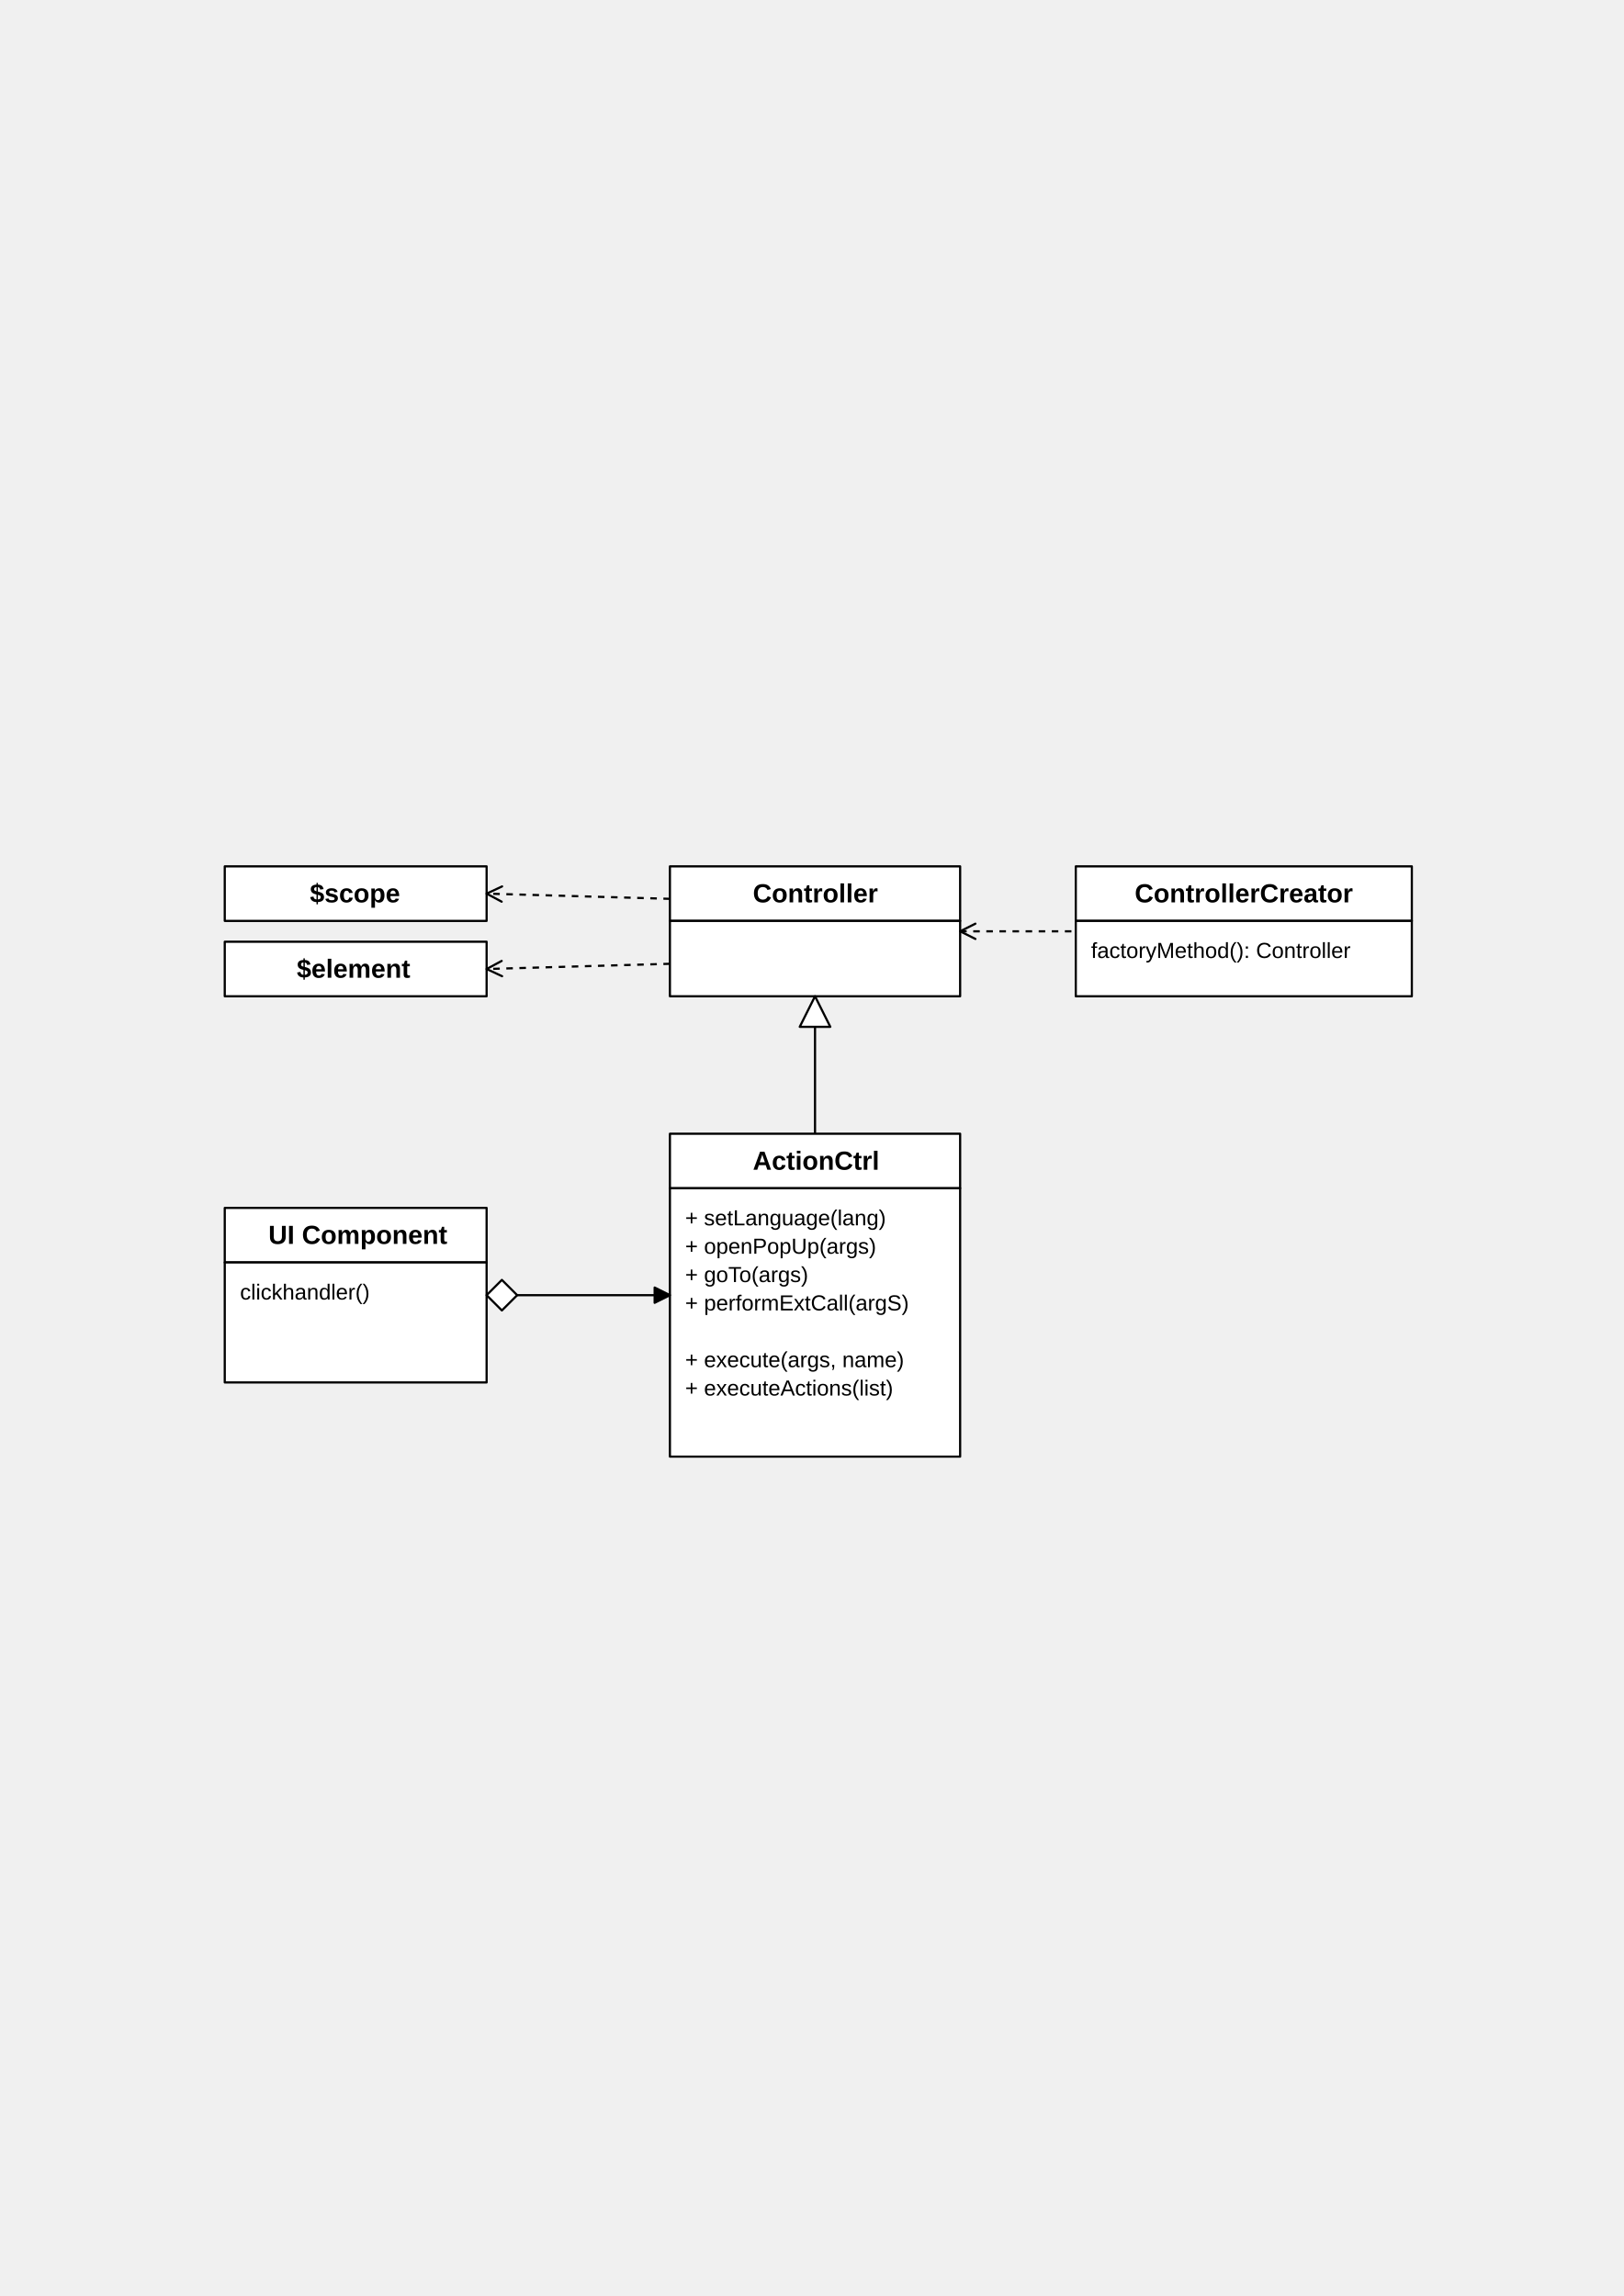
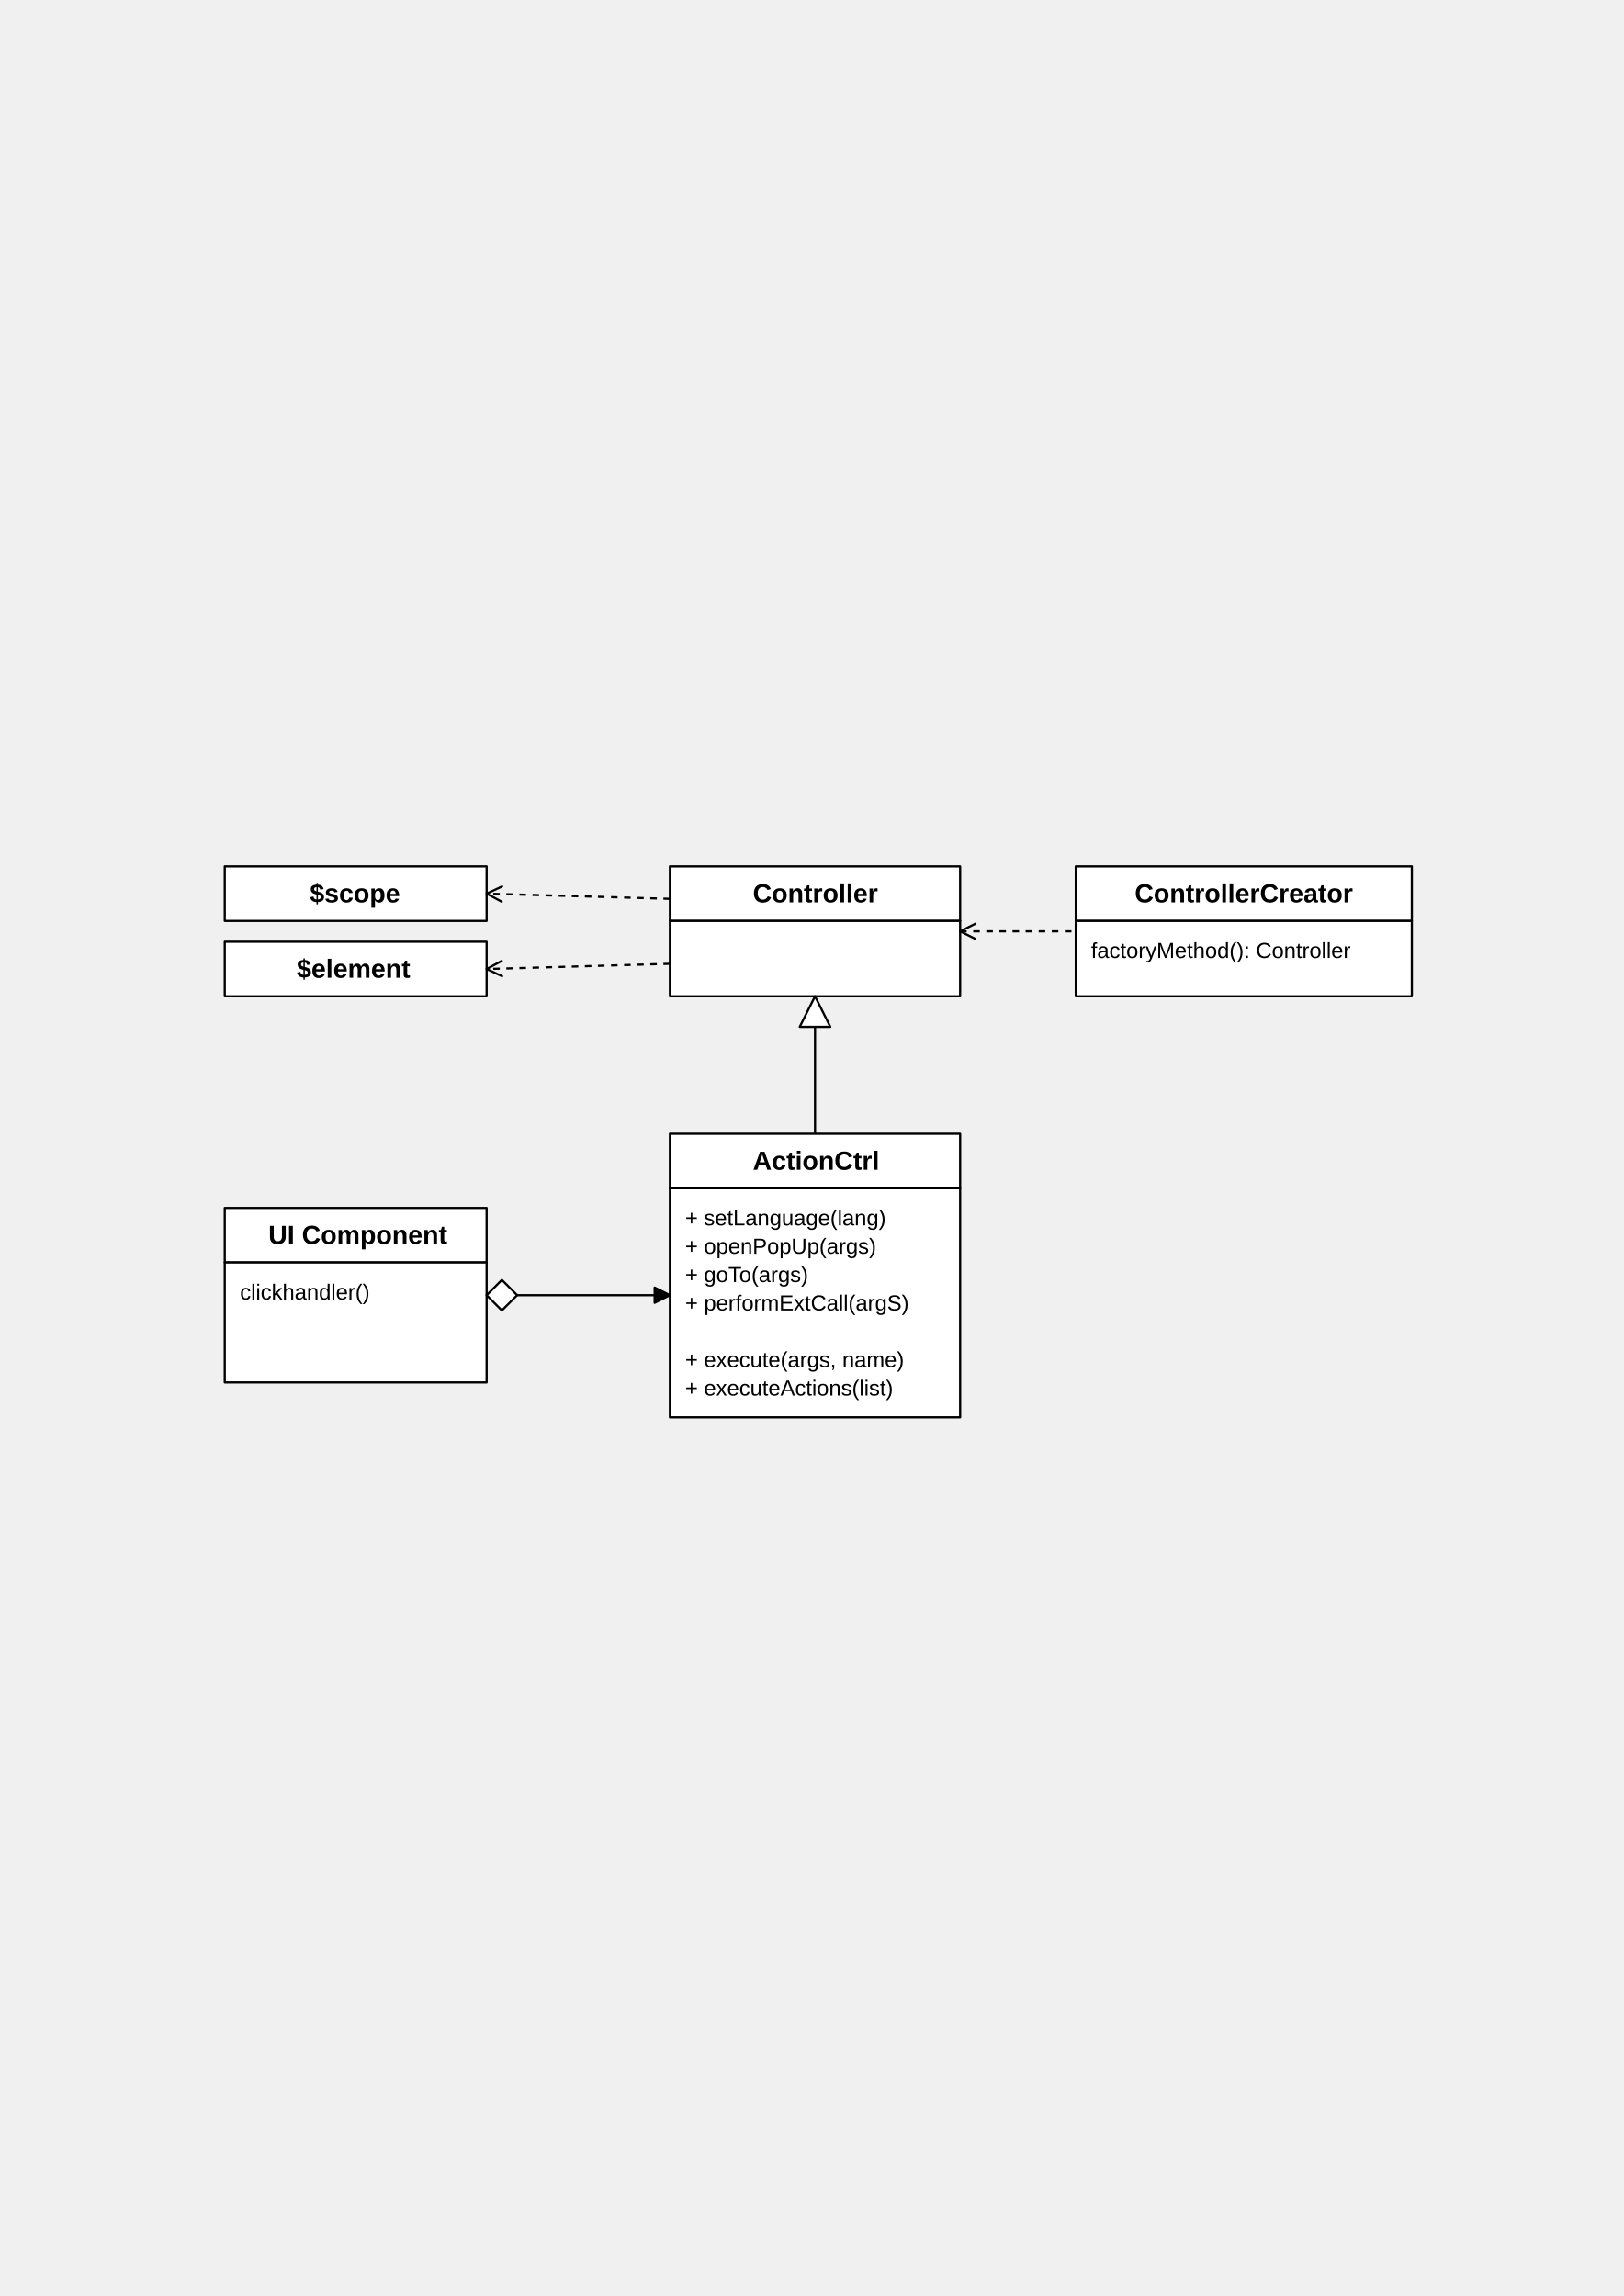
<svg xmlns="http://www.w3.org/2000/svg" width="744.094" height="1052.362" id="svg4812" version="1.1">
  <defs id="defs4814">
    <marker style="overflow:visible" refX="14" refY="7" markerUnits="userSpaceOnUse" orient="auto" id="id146" markerHeight="14" viewBox="0 0 14.0 14.0" preserveAspectRatio="xMidYMid meet" markerWidth="14" overflow="visible">
      <path style="fill:none;stroke:#000000;stroke-width:1;stroke-linecap:round;stroke-linejoin:round" d="M 7,3.5 14,7 7,10.5" id="path679" />
    </marker>
    <marker style="overflow:visible" refX="14" refY="7" markerUnits="userSpaceOnUse" orient="auto" id="id145" markerHeight="14" viewBox="0 0 14.0 14.0" preserveAspectRatio="xMidYMid meet" markerWidth="14" overflow="visible">
      <path style="fill:none;stroke:#000000;stroke-width:1;stroke-linecap:round;stroke-linejoin:round" d="M 7,3.5 14,7 7,10.5" id="path676" />
    </marker>
    <clipPath id="id144">
      <path id="path1363" d="M 0,0 120,0 120,25 0,25 z" />
    </clipPath>
    <clipPath id="id141">
      <path id="path1351" d="M 0,0 120,0 120,25 0,25 z" />
    </clipPath>
    <marker style="overflow:visible" refX="0" refY="7" markerUnits="userSpaceOnUse" orient="auto" id="id138" markerHeight="14" viewBox="0 0 14.0 14.0" preserveAspectRatio="xMidYMid meet" markerWidth="14" overflow="visible">
      <path style="fill:none;stroke:#000000;stroke-width:1;stroke-linecap:round;stroke-linejoin:round" d="M 7,3.5 0,7 7,10.5" id="path643" />
    </marker>
    <marker style="overflow:visible" refX="0" refY="7" markerUnits="userSpaceOnUse" orient="auto" id="id136" markerHeight="14" viewBox="0 0 14.0 14.0" preserveAspectRatio="xMidYMid meet" markerWidth="14" overflow="visible">
      <path style="fill:#ffffff;stroke:#000000;stroke-width:1;stroke-linecap:round;stroke-linejoin:round" d="M 0,7 7,0 14,7 7,14 z" id="path637" />
    </marker>
    <marker style="overflow:visible" refX="14" refY="7" markerUnits="userSpaceOnUse" orient="auto" id="id137" markerHeight="14" viewBox="0 0 14.0 14.0" preserveAspectRatio="xMidYMid meet" markerWidth="14" overflow="visible">
      <path style="fill:#000000;stroke:#000000;stroke-width:1;stroke-linecap:round;stroke-linejoin:round" d="M 7,3.5 14,7 7,10.5 z" id="path640" />
    </marker>
    <marker style="overflow:visible" refX="0" refY="7" markerUnits="userSpaceOnUse" orient="auto" id="id135" markerHeight="14" viewBox="0 0 14.0 14.0" preserveAspectRatio="xMidYMid meet" markerWidth="14" overflow="visible">
      <path style="fill:#ffffff;stroke:#000000;stroke-width:1;stroke-linecap:round;stroke-linejoin:round" d="M 14,0 0,7 14,14 z" id="path634" />
    </marker>
    <clipPath id="id133">
      <path id="path1326" d="M 0,0 133,0 133,25 0,25 z" />
    </clipPath>
    <clipPath id="id134">
      <path id="path1335" d="m 0,0 123,0 0,24.55 -123,0 z" />
    </clipPath>
    <clipPath id="id127">
      <path id="path1304" d="M 0,0 154,0 154,25 0,25 z" />
    </clipPath>
    <clipPath id="id128">
      <path id="path1313" d="m 0,0 144,0 0,24.55 -144,0 z" />
    </clipPath>
    <clipPath id="id121">
      <path id="path1272" d="M 0,0 133,0 133,25 0,25 z" />
    </clipPath>
    <clipPath id="id122">
      <path id="path1281" d="m 0,0 123,0 0,113 -123,0 z" />
    </clipPath>
    <clipPath id="id115">
      <path id="path1250" d="M 0,0 120,0 120,25 0,25 z" />
    </clipPath>
    <clipPath id="id116">
      <path id="path1259" d="M 0,0 110,0 110,45 0,45 z" />
    </clipPath>
  </defs>
  <g id="layer1">
    <g id="g1243" transform="translate(103,553.6372)">
      <path style="fill:#ffffff;fill-opacity:1;stroke:#000000;stroke-width:1;stroke-linejoin:round" d="M 0,0 120,0 120,25 0,25 0,0 z" id="id112" />
      <path style="fill:#ffffff;fill-opacity:1;stroke:#000000;stroke-width:1;stroke-linejoin:round" d="m 0,25 120,0 0,55 L 0,80 0,25 z" id="id114" />
      <g id="g1247">
        <clipPath id="clipPath4721">
          <path id="path4723" d="M 0,0 120,0 120,25 0,25 z" />
        </clipPath>
        <text style="font-size:12px;font-style:normal;font-weight:bold;text-decoration:none;fill:#000000;font-family:'Arial,Arial'" id="text1252" font-weight="bold" font-style="normal" text-decoration="none" clip-path="url(#id115)" font-size="12">
          <tspan id="tspan1254" textLength="79.0" y="16.5" xml:space="preserve" x="20">UI Component</tspan>
        </text>
      </g>
      <g id="g1256" transform="translate(5,30)">
        <clipPath id="clipPath4728">
          <path id="path4730" d="M 0,0 110,0 110,45 0,45 z" />
        </clipPath>
        <text style="font-size:10px;font-style:normal;font-weight:normal;text-decoration:none;fill:#000000;font-family:'Arial,Arial'" id="text1261" font-weight="normal" font-style="normal" text-decoration="none" clip-path="url(#id116)" font-size="10">
          <tspan id="tspan1263" textLength="64.0" y="12" xml:space="preserve" x="2">clickhandler()</tspan>
        </text>
      </g>
    </g>
    <g id="g1265" transform="translate(307,519.6372)">
      <path style="fill:#ffffff;fill-opacity:1;stroke:#000000;stroke-width:1;stroke-linejoin:round" d="M 0,0 133,0 133,25 0,25 0,0 z" id="id118" />
-       <path style="fill:#ffffff;fill-opacity:1;stroke:#000000;stroke-width:1;stroke-linejoin:round" d="m 0,25 133,0 0,123 L 0,148 0,25 z" id="id120" />
+       <path style="fill:#ffffff;fill-opacity:1;stroke:#000000;stroke-width:1;stroke-linejoin:round" d="m 0,25 133,0 0,105 -133,0 z" id="id120" />
      <g id="g1269">
        <clipPath id="clipPath4738">
          <path id="path4740" d="M 0,0 133,0 133,25 0,25 z" />
        </clipPath>
        <text style="font-size:12px;font-style:normal;font-weight:bold;text-decoration:none;fill:#000000;font-family:'Arial,Arial'" id="text1274" font-weight="bold" font-style="normal" text-decoration="none" clip-path="url(#id121)" font-size="12">
          <tspan id="tspan1276" textLength="56.0" y="16.5" xml:space="preserve" x="38">ActionCtrl</tspan>
        </text>
      </g>
      <g id="g1278" transform="translate(5,30)">
        <clipPath id="clipPath4745">
          <path id="path4747" d="m 0,0 123,0 0,113 -123,0 z" />
        </clipPath>
        <text style="font-size:10px;font-style:normal;font-weight:normal;text-decoration:none;fill:#000000;font-family:'Arial,Arial'" id="text1283" font-weight="normal" font-style="normal" text-decoration="none" clip-path="url(#id122)" font-size="10">
          <tspan id="tspan1285" textLength="97.0" y="12" xml:space="preserve" x="2">+ setLanguage(lang)</tspan>
          <tspan id="tspan1287" textLength="90.0" y="25" xml:space="preserve" x="2">+ openPopUp(args)</tspan>
          <tspan id="tspan1289" textLength="59.0" y="38" xml:space="preserve" x="2">+ goTo(args)</tspan>
          <tspan id="tspan1291" textLength="107.0" y="51" xml:space="preserve" x="2">+ performExtCall(argS)</tspan>
          <tspan id="tspan1293" textLength="105.0" y="77" xml:space="preserve" x="2">+ execute(args, name)</tspan>
          <tspan id="tspan1295" textLength="101.0" y="90" xml:space="preserve" x="2">+ executeActions(list)</tspan>
        </text>
      </g>
    </g>
    <g id="g1297" transform="translate(493,397.0872)">
      <path style="fill:#ffffff;fill-opacity:1;stroke:#000000;stroke-width:1;stroke-linejoin:round" d="M 0,0 154,0 154,25 0,25 0,0 z" id="id124" />
      <path style="fill:#ffffff;fill-opacity:1;stroke:#000000;stroke-width:1;stroke-linejoin:round" d="m 0,25 154,0 0,34.55 -154,0 L 0,25 z" id="id126" />
      <g id="g1301">
        <clipPath id="clipPath4760">
          <path id="path4762" d="M 0,0 154,0 154,25 0,25 z" />
        </clipPath>
        <text style="font-size:12px;font-style:normal;font-weight:bold;text-decoration:none;fill:#000000;font-family:'Arial,Arial'" id="text1306" font-weight="bold" font-style="normal" text-decoration="none" clip-path="url(#id127)" font-size="12">
          <tspan id="tspan1308" textLength="99.0" y="16.5" xml:space="preserve" x="27">ControllerCreator</tspan>
        </text>
      </g>
      <g id="g1310" transform="translate(5,30)">
        <clipPath id="clipPath4767">
          <path id="path4769" d="m 0,0 144,0 0,24.55 -144,0 z" />
        </clipPath>
        <text style="font-size:10px;font-style:normal;font-weight:normal;text-decoration:none;fill:#000000;font-family:'Arial,Arial'" id="text1315" font-weight="normal" font-style="normal" text-decoration="none" clip-path="url(#id128)" font-size="10">
          <tspan id="tspan1317" textLength="126.0" y="12" xml:space="preserve" x="2">factoryMethod(): Controller</tspan>
        </text>
      </g>
    </g>
    <g id="g1319" transform="translate(307,397.0872)">
      <path style="fill:#ffffff;fill-opacity:1;stroke:#000000;stroke-width:1;stroke-linejoin:round" d="M 0,0 133,0 133,25 0,25 0,0 z" id="id130" />
      <path style="fill:#ffffff;fill-opacity:1;stroke:#000000;stroke-width:1;stroke-linejoin:round" d="m 0,25 133,0 0,34.55 -133,0 L 0,25 z" id="id132" />
      <g id="g1323">
        <clipPath id="clipPath4777">
          <path id="path4779" d="M 0,0 133,0 133,25 0,25 z" />
        </clipPath>
        <text style="font-size:12px;font-style:normal;font-weight:bold;text-decoration:none;fill:#000000;font-family:'Arial,Arial'" id="text1328" font-weight="bold" font-style="normal" text-decoration="none" clip-path="url(#id133)" font-size="12">
          <tspan id="tspan1330" textLength="56.0" y="16.5" xml:space="preserve" x="38">Controller</tspan>
        </text>
      </g>
      <g id="g1332" transform="translate(5,30)">
        <clipPath id="clipPath4784">
          <path id="path4786" d="m 0,0 123,0 0,24.55 -123,0 z" />
        </clipPath>
        <text style="font-size:10px;font-style:normal;font-weight:normal;text-decoration:none;fill:#000000;font-family:'Arial,Arial'" id="text1337" font-weight="normal" font-style="normal" text-decoration="none" clip-path="url(#id134)" font-size="10" />
      </g>
    </g>
    <path style="fill:none;stroke:#000000;stroke-width:1;stroke-linejoin:round;marker-start:url(#id135)" id="path1339" d="m 373.5,456.637 0,63" />
    <path style="fill:none;stroke:#000000;stroke-width:1;stroke-linejoin:round;marker-start:url(#id136);marker-end:url(#id137)" id="path1341" d="m 223,593.637 84,0" />
    <path style="fill:none;stroke:#000000;stroke-width:1;stroke-linejoin:round;stroke-dasharray:3, 3;marker-start:url(#id138)" id="path1343" d="m 440,426.862 53,0" />
    <g id="g1345" transform="translate(103,397.0872)">
      <path style="fill:#ffffff;fill-opacity:1;stroke:#000000;stroke-width:1;stroke-linejoin:round" d="M 0,0 120,0 120,25 0,25 0,0 z" id="id140" />
      <g id="g1348">
        <clipPath id="clipPath4795">
          <path id="path4797" d="M 0,0 120,0 120,25 0,25 z" />
        </clipPath>
        <text style="font-size:12px;font-style:normal;font-weight:bold;text-decoration:none;fill:#000000;font-family:'Arial,Arial'" id="text1353" font-weight="bold" font-style="normal" text-decoration="none" clip-path="url(#id141)" font-size="12">
          <tspan id="tspan1355" textLength="42.0" y="16.5" xml:space="preserve" x="39">$scope</tspan>
        </text>
      </g>
    </g>
    <g id="g1357" transform="translate(103,431.6372)">
      <path style="fill:#ffffff;fill-opacity:1;stroke:#000000;stroke-width:1;stroke-linejoin:round" d="M 0,0 120,0 120,25 0,25 0,0 z" id="id143" />
      <g id="g1360">
        <clipPath id="clipPath4804">
          <path id="path4806" d="M 0,0 120,0 120,25 0,25 z" />
        </clipPath>
        <text style="font-size:12px;font-style:normal;font-weight:bold;text-decoration:none;fill:#000000;font-family:'Arial,Arial'" id="text1365" font-weight="bold" font-style="normal" text-decoration="none" clip-path="url(#id144)" font-size="12">
          <tspan id="tspan1367" textLength="53.0" y="16.5" xml:space="preserve" x="33">$element</tspan>
        </text>
      </g>
    </g>
    <path style="fill:none;stroke:#000000;stroke-width:1;stroke-linejoin:round;stroke-dasharray:3, 3;marker-end:url(#id145)" id="path1369" d="m 307,411.975 -84,-2.388" />
    <path style="fill:none;stroke:#000000;stroke-width:1;stroke-linejoin:round;stroke-dasharray:3, 3;marker-end:url(#id146)" id="path1371" d="m 307,441.75 -84,2.388" />
  </g>
</svg>
